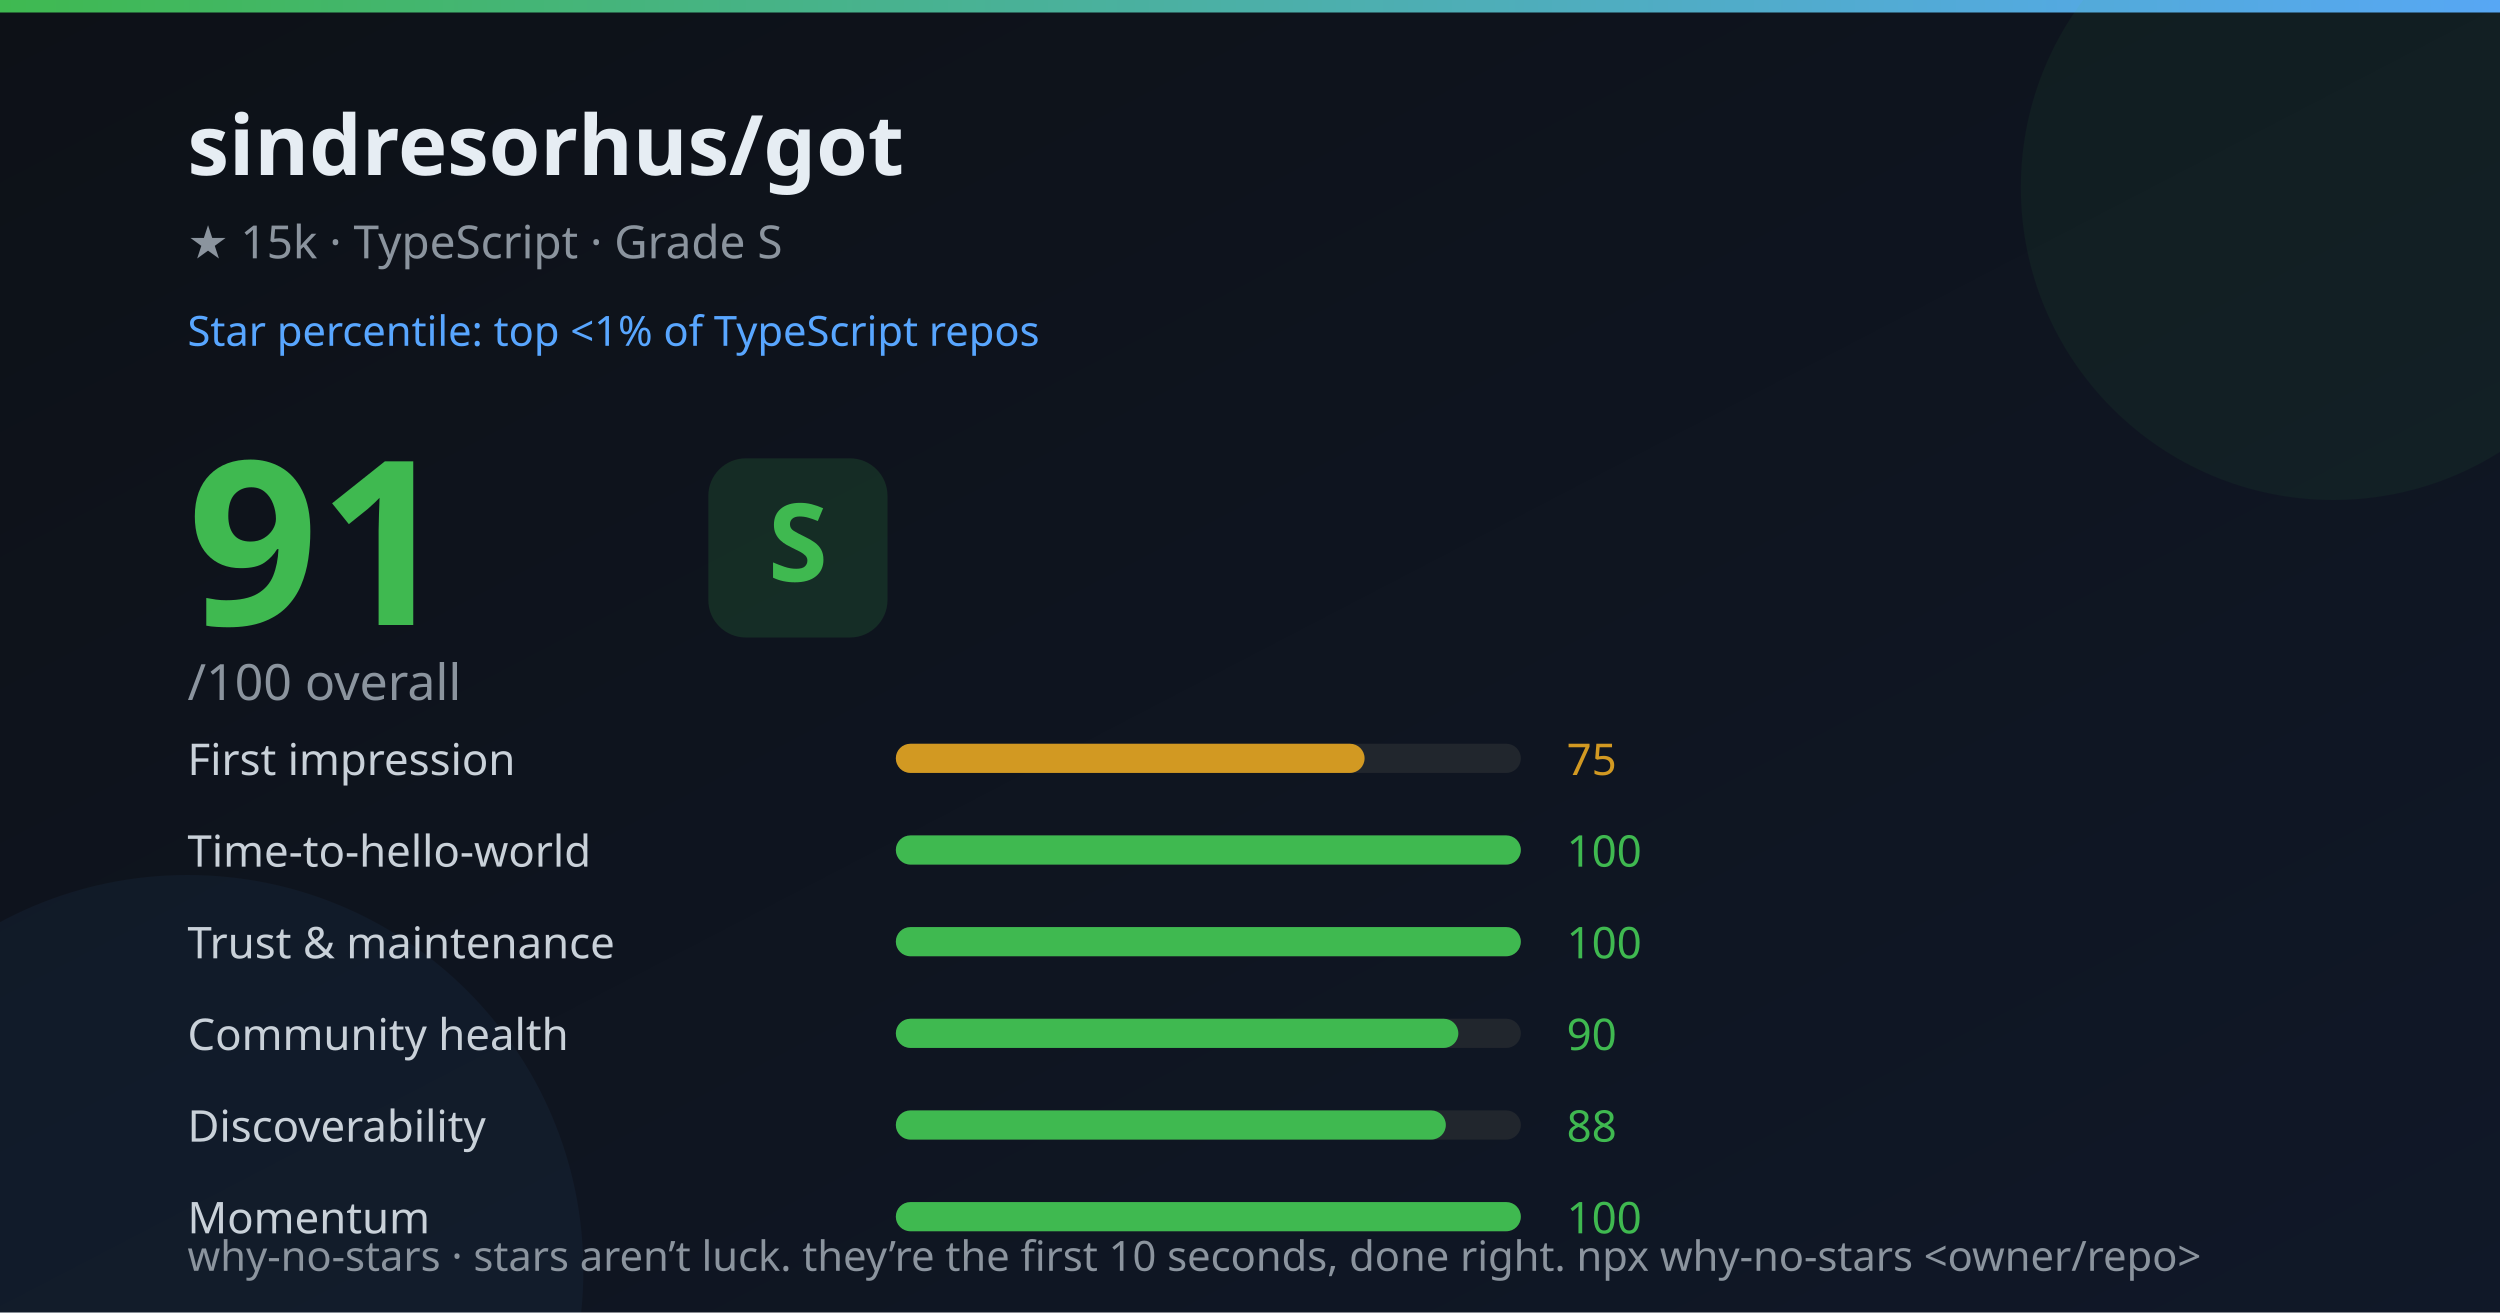
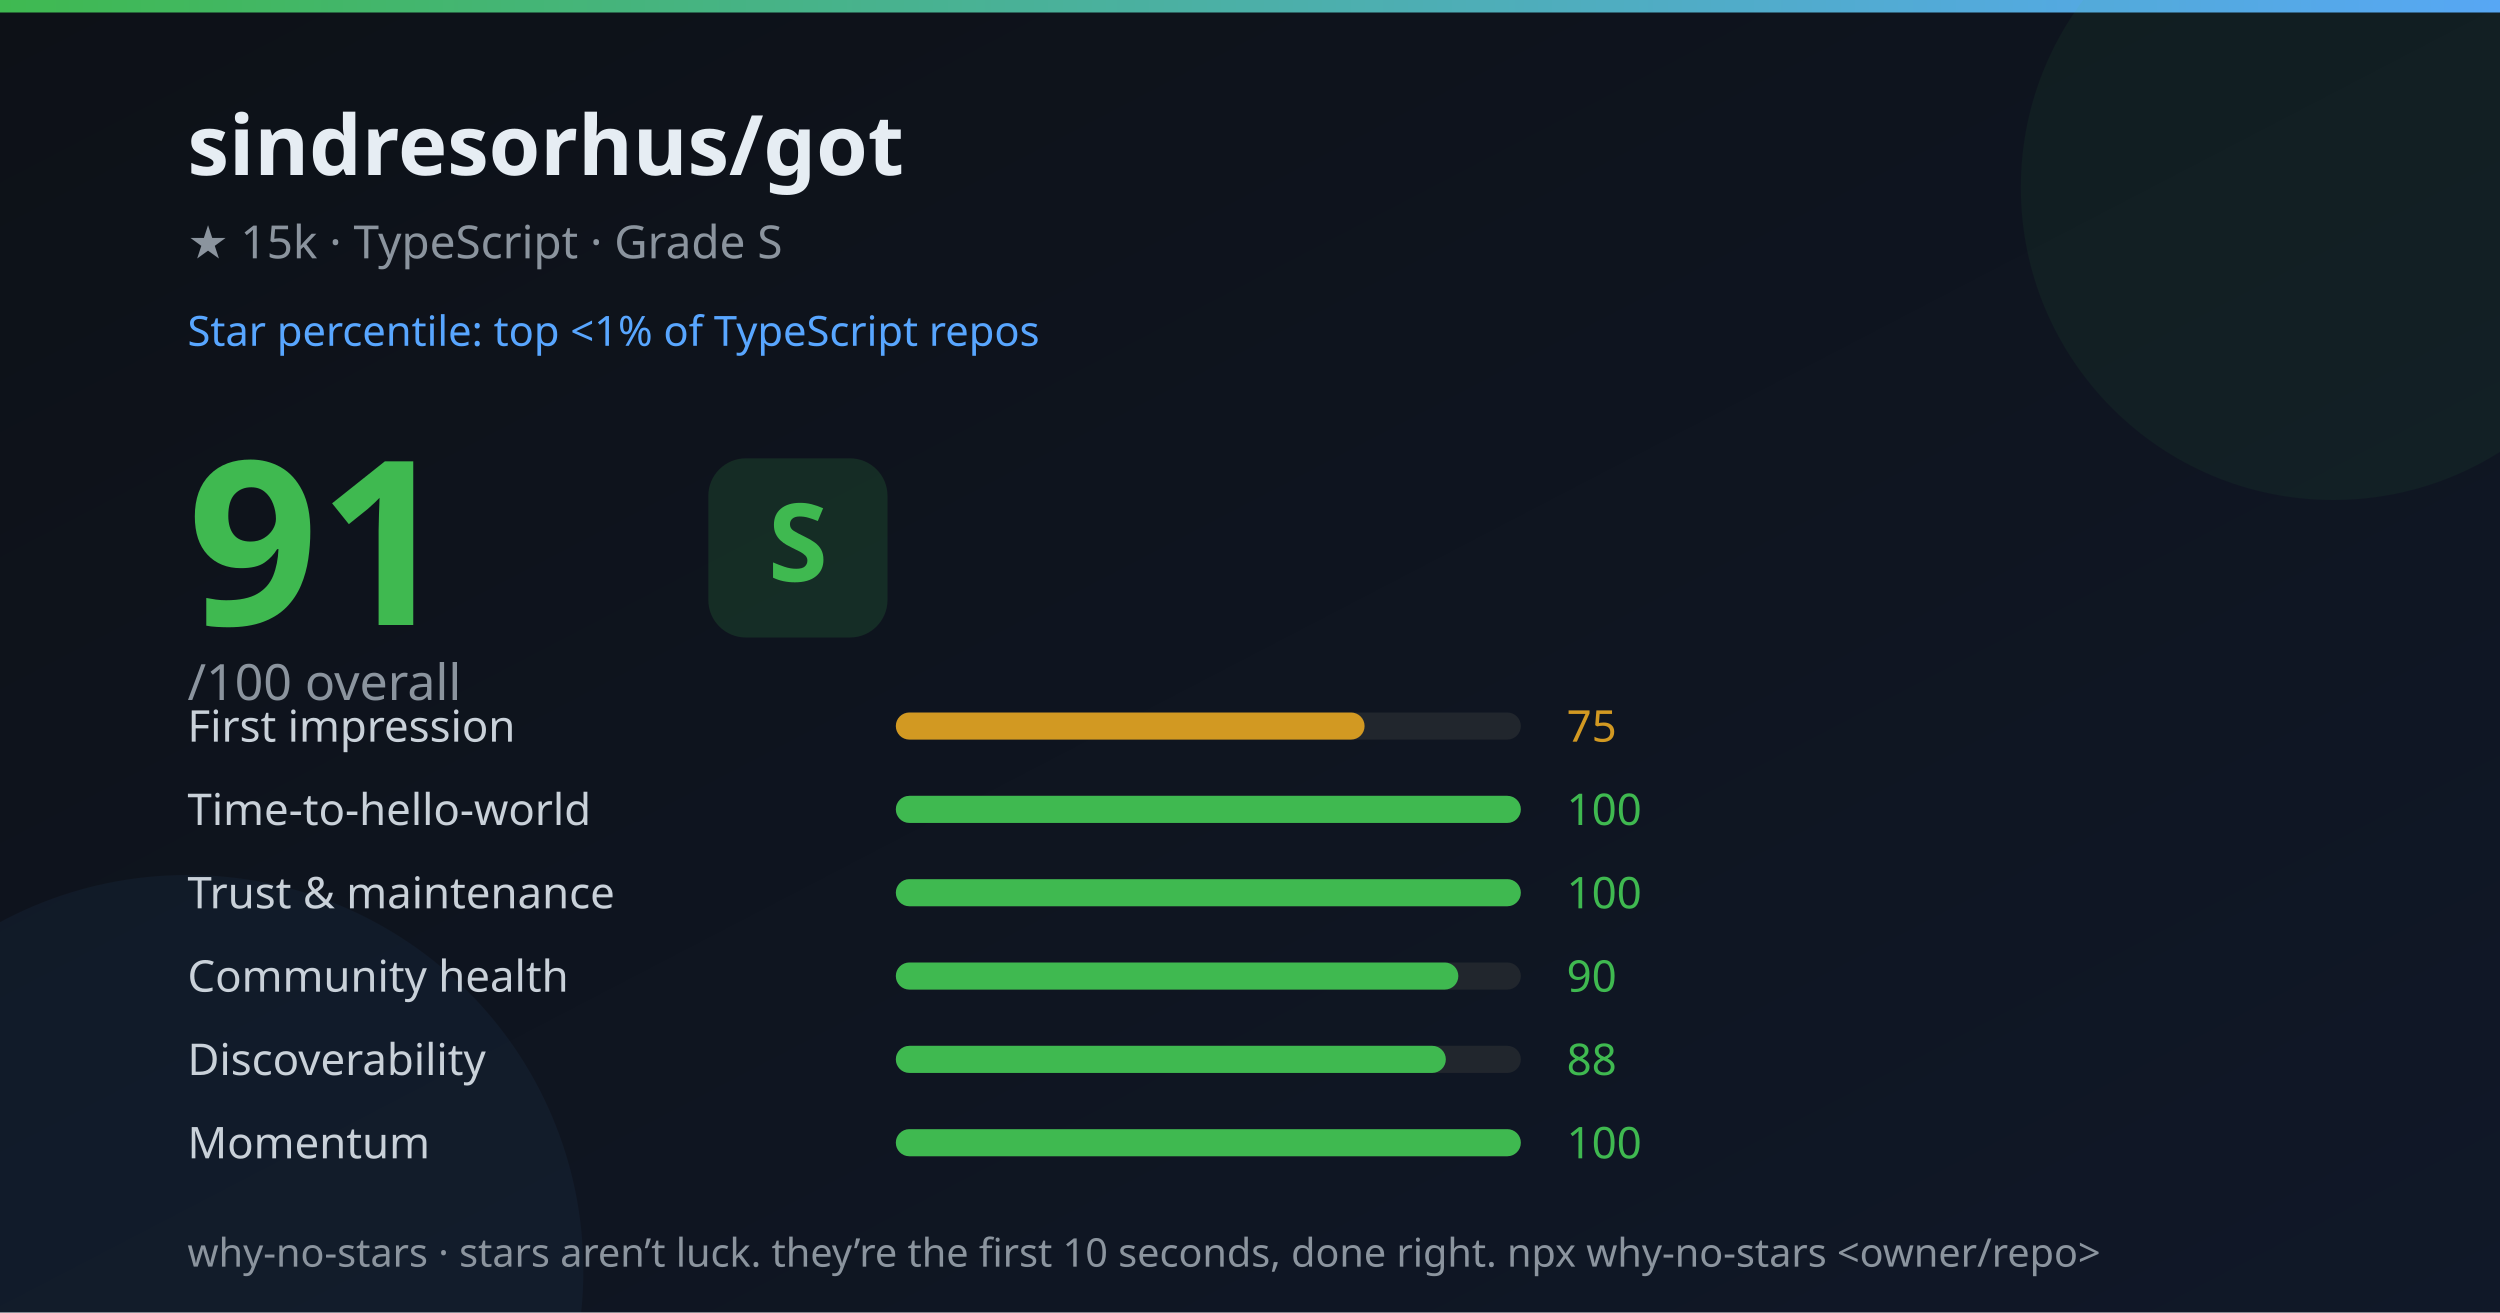
<svg xmlns="http://www.w3.org/2000/svg" width="1200" height="630" viewBox="0 0 1200 630">
  <defs>
    <linearGradient id="bg" x1="0" y1="0" x2="1" y2="1">
      <stop offset="0" stop-color="#0d1117" />
      <stop offset="1" stop-color="#101828" />
    </linearGradient>
    <linearGradient id="accent" x1="0" y1="0" x2="1" y2="0">
      <stop offset="0" stop-color="#3fb950" />
      <stop offset="1" stop-color="#58a6ff" />
    </linearGradient>
  </defs>
  <rect width="1200" height="630" fill="url(#bg)" />
  <rect x="0" y="0" width="1200" height="6" fill="url(#accent)" />
  <circle cx="1120" cy="90" r="150" fill="#3fb950" opacity="0.06" />
  <circle cx="90" cy="610" r="190" fill="#58a6ff" opacity="0.05" />
  <text x="90" y="84" font-family="Segoe UI, PingFang SC, Microsoft YaHei, sans-serif" font-size="40" font-weight="700" fill="#e6edf3">sindresorhus/got</text>
  <text x="90" y="124" font-family="Segoe UI, PingFang SC, Microsoft YaHei, sans-serif" font-size="22" fill="#8b949e">★ 15k   ·   TypeScript   ·   Grade S</text>
  <text x="90" y="166" font-family="Segoe UI, PingFang SC, Microsoft YaHei, sans-serif" font-size="20" fill="#58a6ff">Star percentile: top &lt;1% of TypeScript repos</text>
  <text x="90" y="300" font-family="Segoe UI, PingFang SC, Microsoft YaHei, sans-serif" font-size="110" font-weight="800" fill="#3fb950">91</text>
  <text x="90" y="336" font-family="Segoe UI, PingFang SC, Microsoft YaHei, sans-serif" font-size="24" fill="#8b949e">/100 overall</text>
  <rect x="340" y="220" width="86" height="86" rx="18" fill="#3fb950" opacity="0.15" />
  <text x="383" y="279" text-anchor="middle" font-family="Segoe UI, PingFang SC, Microsoft YaHei, sans-serif" font-size="52" font-weight="800" fill="#3fb950">S</text>
-   <text x="90" y="372" font-family="Segoe UI, PingFang SC, Microsoft YaHei, sans-serif" font-size="21" fill="#c9d1d9">First impression</text>
-   <rect x="430" y="357" width="300" height="14" rx="7" fill="#21262d" />
-   <rect x="430" y="357" width="225.0" height="14" rx="7" fill="#d29922" />
-   <text x="752" y="372" font-family="Segoe UI, PingFang SC, Microsoft YaHei, sans-serif" font-size="21" fill="#d29922">75</text>
-   <text x="90" y="416" font-family="Segoe UI, PingFang SC, Microsoft YaHei, sans-serif" font-size="21" fill="#c9d1d9">Time-to-hello-world</text>
-   <rect x="430" y="401" width="300" height="14" rx="7" fill="#21262d" />
-   <rect x="430" y="401" width="300.0" height="14" rx="7" fill="#3fb950" />
-   <text x="752" y="416" font-family="Segoe UI, PingFang SC, Microsoft YaHei, sans-serif" font-size="21" fill="#3fb950">100</text>
-   <text x="90" y="460" font-family="Segoe UI, PingFang SC, Microsoft YaHei, sans-serif" font-size="21" fill="#c9d1d9">Trust &amp; maintenance</text>
-   <rect x="430" y="445" width="300" height="14" rx="7" fill="#21262d" />
-   <rect x="430" y="445" width="300.0" height="14" rx="7" fill="#3fb950" />
-   <text x="752" y="460" font-family="Segoe UI, PingFang SC, Microsoft YaHei, sans-serif" font-size="21" fill="#3fb950">100</text>
-   <text x="90" y="504" font-family="Segoe UI, PingFang SC, Microsoft YaHei, sans-serif" font-size="21" fill="#c9d1d9">Community health</text>
-   <rect x="430" y="489" width="300" height="14" rx="7" fill="#21262d" />
-   <rect x="430" y="489" width="270.0" height="14" rx="7" fill="#3fb950" />
-   <text x="752" y="504" font-family="Segoe UI, PingFang SC, Microsoft YaHei, sans-serif" font-size="21" fill="#3fb950">90</text>
-   <text x="90" y="548" font-family="Segoe UI, PingFang SC, Microsoft YaHei, sans-serif" font-size="21" fill="#c9d1d9">Discoverability</text>
-   <rect x="430" y="533" width="300" height="14" rx="7" fill="#21262d" />
-   <rect x="430" y="533" width="264.0" height="14" rx="7" fill="#3fb950" />
-   <text x="752" y="548" font-family="Segoe UI, PingFang SC, Microsoft YaHei, sans-serif" font-size="21" fill="#3fb950">88</text>
-   <text x="90" y="592" font-family="Segoe UI, PingFang SC, Microsoft YaHei, sans-serif" font-size="21" fill="#c9d1d9">Momentum</text>
-   <rect x="430" y="577" width="300" height="14" rx="7" fill="#21262d" />
-   <rect x="430" y="577" width="300.0" height="14" rx="7" fill="#3fb950" />
-   <text x="752" y="592" font-family="Segoe UI, PingFang SC, Microsoft YaHei, sans-serif" font-size="21" fill="#3fb950">100</text>
-   <text x="90" y="610" font-family="Segoe UI, PingFang SC, Microsoft YaHei, sans-serif" font-size="20" fill="#8b949e">why-no-stars · stars aren’t luck. they’re the first 10 seconds, done right.   npx why-no-stars &lt;owner/repo&gt;</text>
+   <text x="90" y="356" font-family="Segoe UI, PingFang SC, Microsoft YaHei, sans-serif" font-size="21" fill="#c9d1d9">First impression</text>
+   <rect x="430" y="342" width="300" height="13" rx="6.5" fill="#21262d" />
+   <rect x="430" y="342" width="225.0" height="13" rx="6.5" fill="#d29922" />
+   <text x="752" y="356" font-family="Segoe UI, PingFang SC, Microsoft YaHei, sans-serif" font-size="21" fill="#d29922">75</text>
+   <text x="90" y="396" font-family="Segoe UI, PingFang SC, Microsoft YaHei, sans-serif" font-size="21" fill="#c9d1d9">Time-to-hello-world</text>
+   <rect x="430" y="382" width="300" height="13" rx="6.5" fill="#21262d" />
+   <rect x="430" y="382" width="300.0" height="13" rx="6.5" fill="#3fb950" />
+   <text x="752" y="396" font-family="Segoe UI, PingFang SC, Microsoft YaHei, sans-serif" font-size="21" fill="#3fb950">100</text>
+   <text x="90" y="436" font-family="Segoe UI, PingFang SC, Microsoft YaHei, sans-serif" font-size="21" fill="#c9d1d9">Trust &amp; maintenance</text>
+   <rect x="430" y="422" width="300" height="13" rx="6.5" fill="#21262d" />
+   <rect x="430" y="422" width="300.0" height="13" rx="6.5" fill="#3fb950" />
+   <text x="752" y="436" font-family="Segoe UI, PingFang SC, Microsoft YaHei, sans-serif" font-size="21" fill="#3fb950">100</text>
+   <text x="90" y="476" font-family="Segoe UI, PingFang SC, Microsoft YaHei, sans-serif" font-size="21" fill="#c9d1d9">Community health</text>
+   <rect x="430" y="462" width="300" height="13" rx="6.5" fill="#21262d" />
+   <rect x="430" y="462" width="270.0" height="13" rx="6.5" fill="#3fb950" />
+   <text x="752" y="476" font-family="Segoe UI, PingFang SC, Microsoft YaHei, sans-serif" font-size="21" fill="#3fb950">90</text>
+   <text x="90" y="516" font-family="Segoe UI, PingFang SC, Microsoft YaHei, sans-serif" font-size="21" fill="#c9d1d9">Discoverability</text>
+   <rect x="430" y="502" width="300" height="13" rx="6.5" fill="#21262d" />
+   <rect x="430" y="502" width="264.0" height="13" rx="6.5" fill="#3fb950" />
+   <text x="752" y="516" font-family="Segoe UI, PingFang SC, Microsoft YaHei, sans-serif" font-size="21" fill="#3fb950">88</text>
+   <text x="90" y="556" font-family="Segoe UI, PingFang SC, Microsoft YaHei, sans-serif" font-size="21" fill="#c9d1d9">Momentum</text>
+   <rect x="430" y="542" width="300" height="13" rx="6.5" fill="#21262d" />
+   <rect x="430" y="542" width="300.0" height="13" rx="6.5" fill="#3fb950" />
+   <text x="752" y="556" font-family="Segoe UI, PingFang SC, Microsoft YaHei, sans-serif" font-size="21" fill="#3fb950">100</text>
+   <text x="90" y="608" font-family="Segoe UI, PingFang SC, Microsoft YaHei, sans-serif" font-size="19" fill="#8b949e">why-no-stars · stars aren’t luck. they’re the first 10 seconds, done right.   npx why-no-stars &lt;owner/repo&gt;</text>
</svg>
